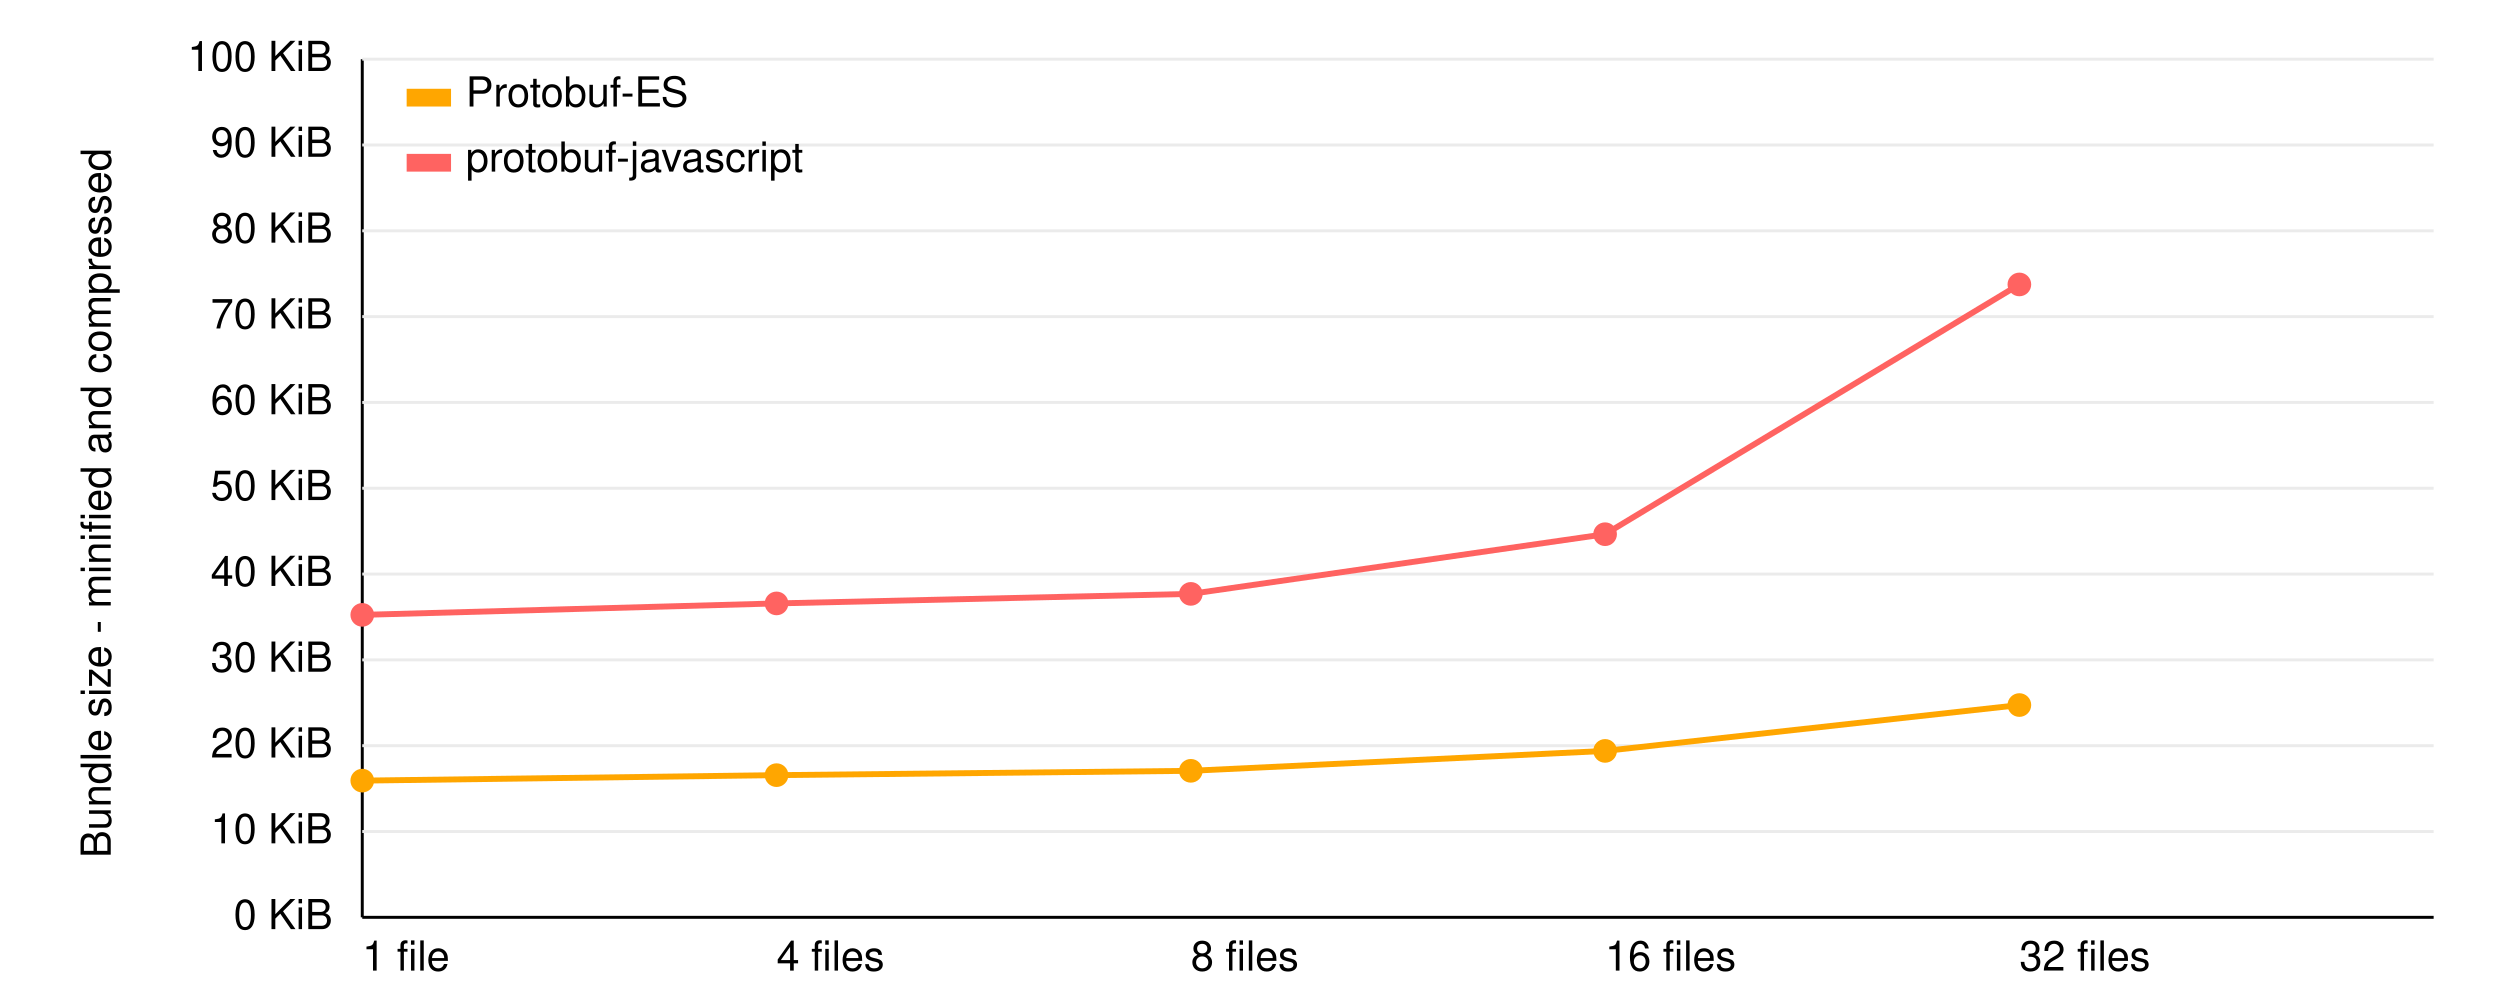
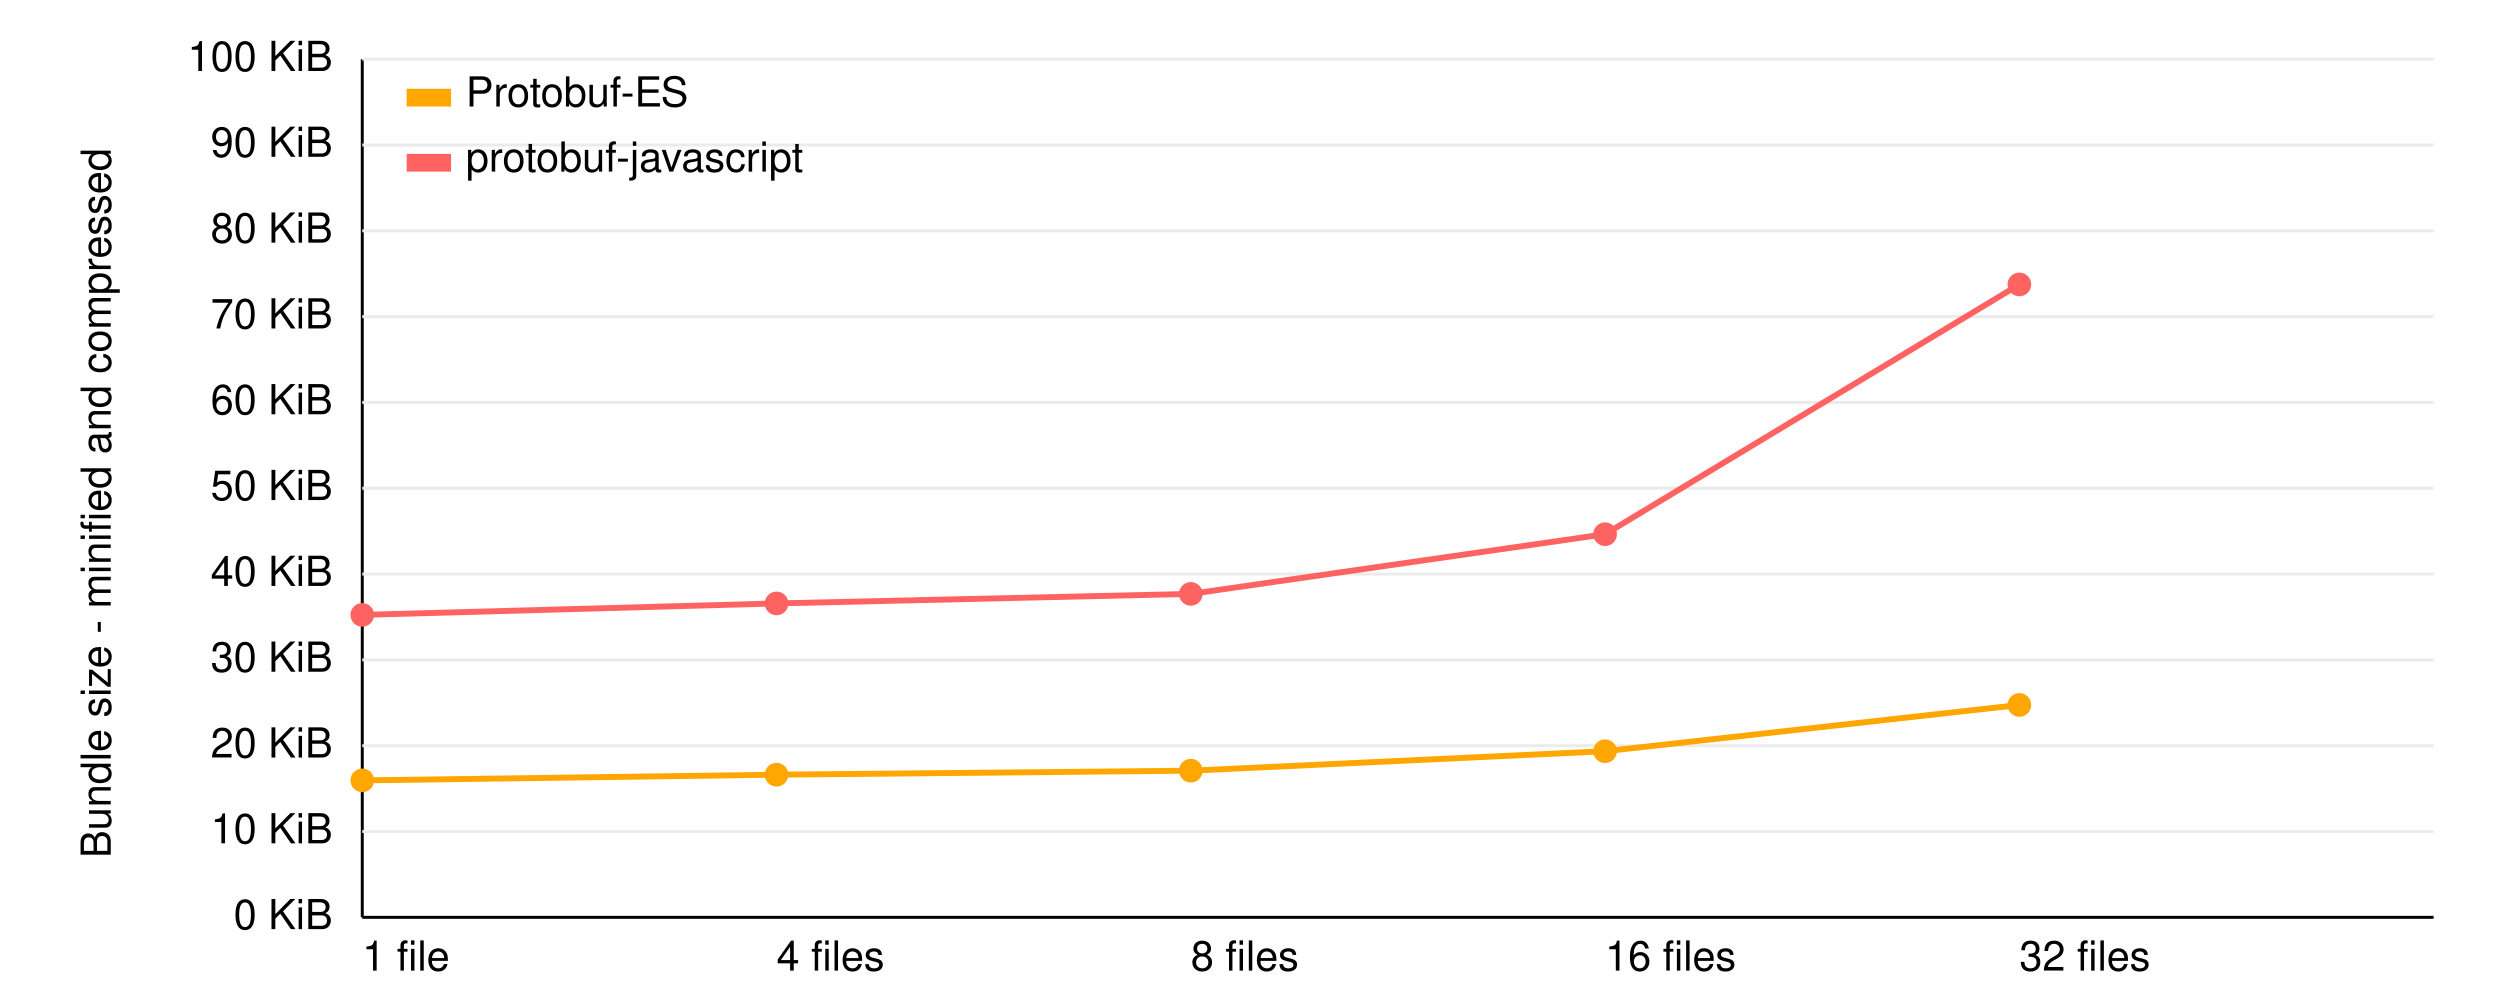
<svg xmlns="http://www.w3.org/2000/svg" version="1.1" width="820px" height="330px" viewBox="0 0 820 340" class="chart">
  <style>
      
      text {
        font: 14px Verdana, Helvetica, Arial, sans-serif;
      }
      
    </style>
  <g transform="translate(110,310)">
    <line y1="0" x2="700" stroke="black" />
    <text x="0" y="18" text-anchor="start">1 file</text>
    <text x="140" y="18" text-anchor="start">4 files</text>
    <text x="280" y="18" text-anchor="start">8 files</text>
    <text x="420" y="18" text-anchor="start">16 files</text>
    <text x="560" y="18" text-anchor="start">32 files</text>
  </g>
  <g transform="translate(110, 20)">
    <line x1="0" x2="0" y1="0" y2="290" stroke="black" />
    <g transform="rotate(-90), translate(-150,-85)">
      <text text-anchor="middle">Bundle size - minified and compressed</text>
    </g>
    <text x="-10" y="4" text-anchor="end">100 KiB</text>
    <line x1="0" x2="700" y1="0" y2="0" stroke="#ebebeb" />
    <text x="-10" y="33" text-anchor="end">90 KiB</text>
    <line x1="0" x2="700" y1="29" y2="29" stroke="#ebebeb" />
    <text x="-10" y="62" text-anchor="end">80 KiB</text>
    <line x1="0" x2="700" y1="58" y2="58" stroke="#ebebeb" />
    <text x="-10" y="91" text-anchor="end">70 KiB</text>
    <line x1="0" x2="700" y1="87" y2="87" stroke="#ebebeb" />
    <text x="-10" y="120" text-anchor="end">60 KiB</text>
    <line x1="0" x2="700" y1="116" y2="116" stroke="#ebebeb" />
    <text x="-10" y="149" text-anchor="end">50 KiB</text>
    <line x1="0" x2="700" y1="145" y2="145" stroke="#ebebeb" />
    <text x="-10" y="178" text-anchor="end">40 KiB</text>
    <line x1="0" x2="700" y1="174" y2="174" stroke="#ebebeb" />
    <text x="-10" y="207" text-anchor="end">30 KiB</text>
    <line x1="0" x2="700" y1="203" y2="203" stroke="#ebebeb" />
    <text x="-10" y="236" text-anchor="end">20 KiB</text>
    <line x1="0" x2="700" y1="232" y2="232" stroke="#ebebeb" />
    <text x="-10" y="265" text-anchor="end">10 KiB</text>
    <line x1="0" x2="700" y1="261" y2="261" stroke="#ebebeb" />
    <text x="-10" y="294" text-anchor="end">0 KiB</text>
  </g>
  <g transform="translate(110, 20)">
-     <polyline fill="none" stroke="#ffa600" stroke-width="2" points="0,243.804 140,241.955 280,240.49 420,233.762 560,218.262">
+     <polyline fill="none" stroke="#ffa600" stroke-width="2" points="0,243.722 140,241.799 280,240.439 420,233.858 560,218.231">
    </polyline>
-     <circle cx="0" cy="243.804" r="4" fill="#ffa600" />
-     <circle cx="140" cy="241.955" r="4" fill="#ffa600" />
-     <circle cx="280" cy="240.49" r="4" fill="#ffa600" />
-     <circle cx="420" cy="233.762" r="4" fill="#ffa600" />
-     <circle cx="560" cy="218.262" r="4" fill="#ffa600" />
+     <circle cx="0" cy="243.722" r="4" fill="#ffa600" />
+     <circle cx="140" cy="241.799" r="4" fill="#ffa600" />
+     <circle cx="280" cy="240.439" r="4" fill="#ffa600" />
+     <circle cx="420" cy="233.858" r="4" fill="#ffa600" />
+     <circle cx="560" cy="218.231" r="4" fill="#ffa600" />
  </g>
  <g transform="translate(110, 20)">
    <polyline fill="none" stroke="#ff6361" stroke-width="2" points="0,187.789 140,183.918 280,180.695 420,160.528 560,76.125">
    </polyline>
    <circle cx="0" cy="187.789" r="4" fill="#ff6361" />
    <circle cx="140" cy="183.918" r="4" fill="#ff6361" />
    <circle cx="280" cy="180.695" r="4" fill="#ff6361" />
    <circle cx="420" cy="160.528" r="4" fill="#ff6361" />
    <circle cx="560" cy="76.125" r="4" fill="#ff6361" />
  </g>
  <g transform="translate(125, 30)">
    <g transform="translate(0, 0)">
      <rect width="15" height="6" fill="#ffa600" />
      <text x="20" y="6">Protobuf-ES</text>
    </g>
    <g transform="translate(0, 22)">
      <rect width="15" height="6" fill="#ff6361" />
      <text x="20" y="6">protobuf-javascript</text>
    </g>
  </g>
</svg>
